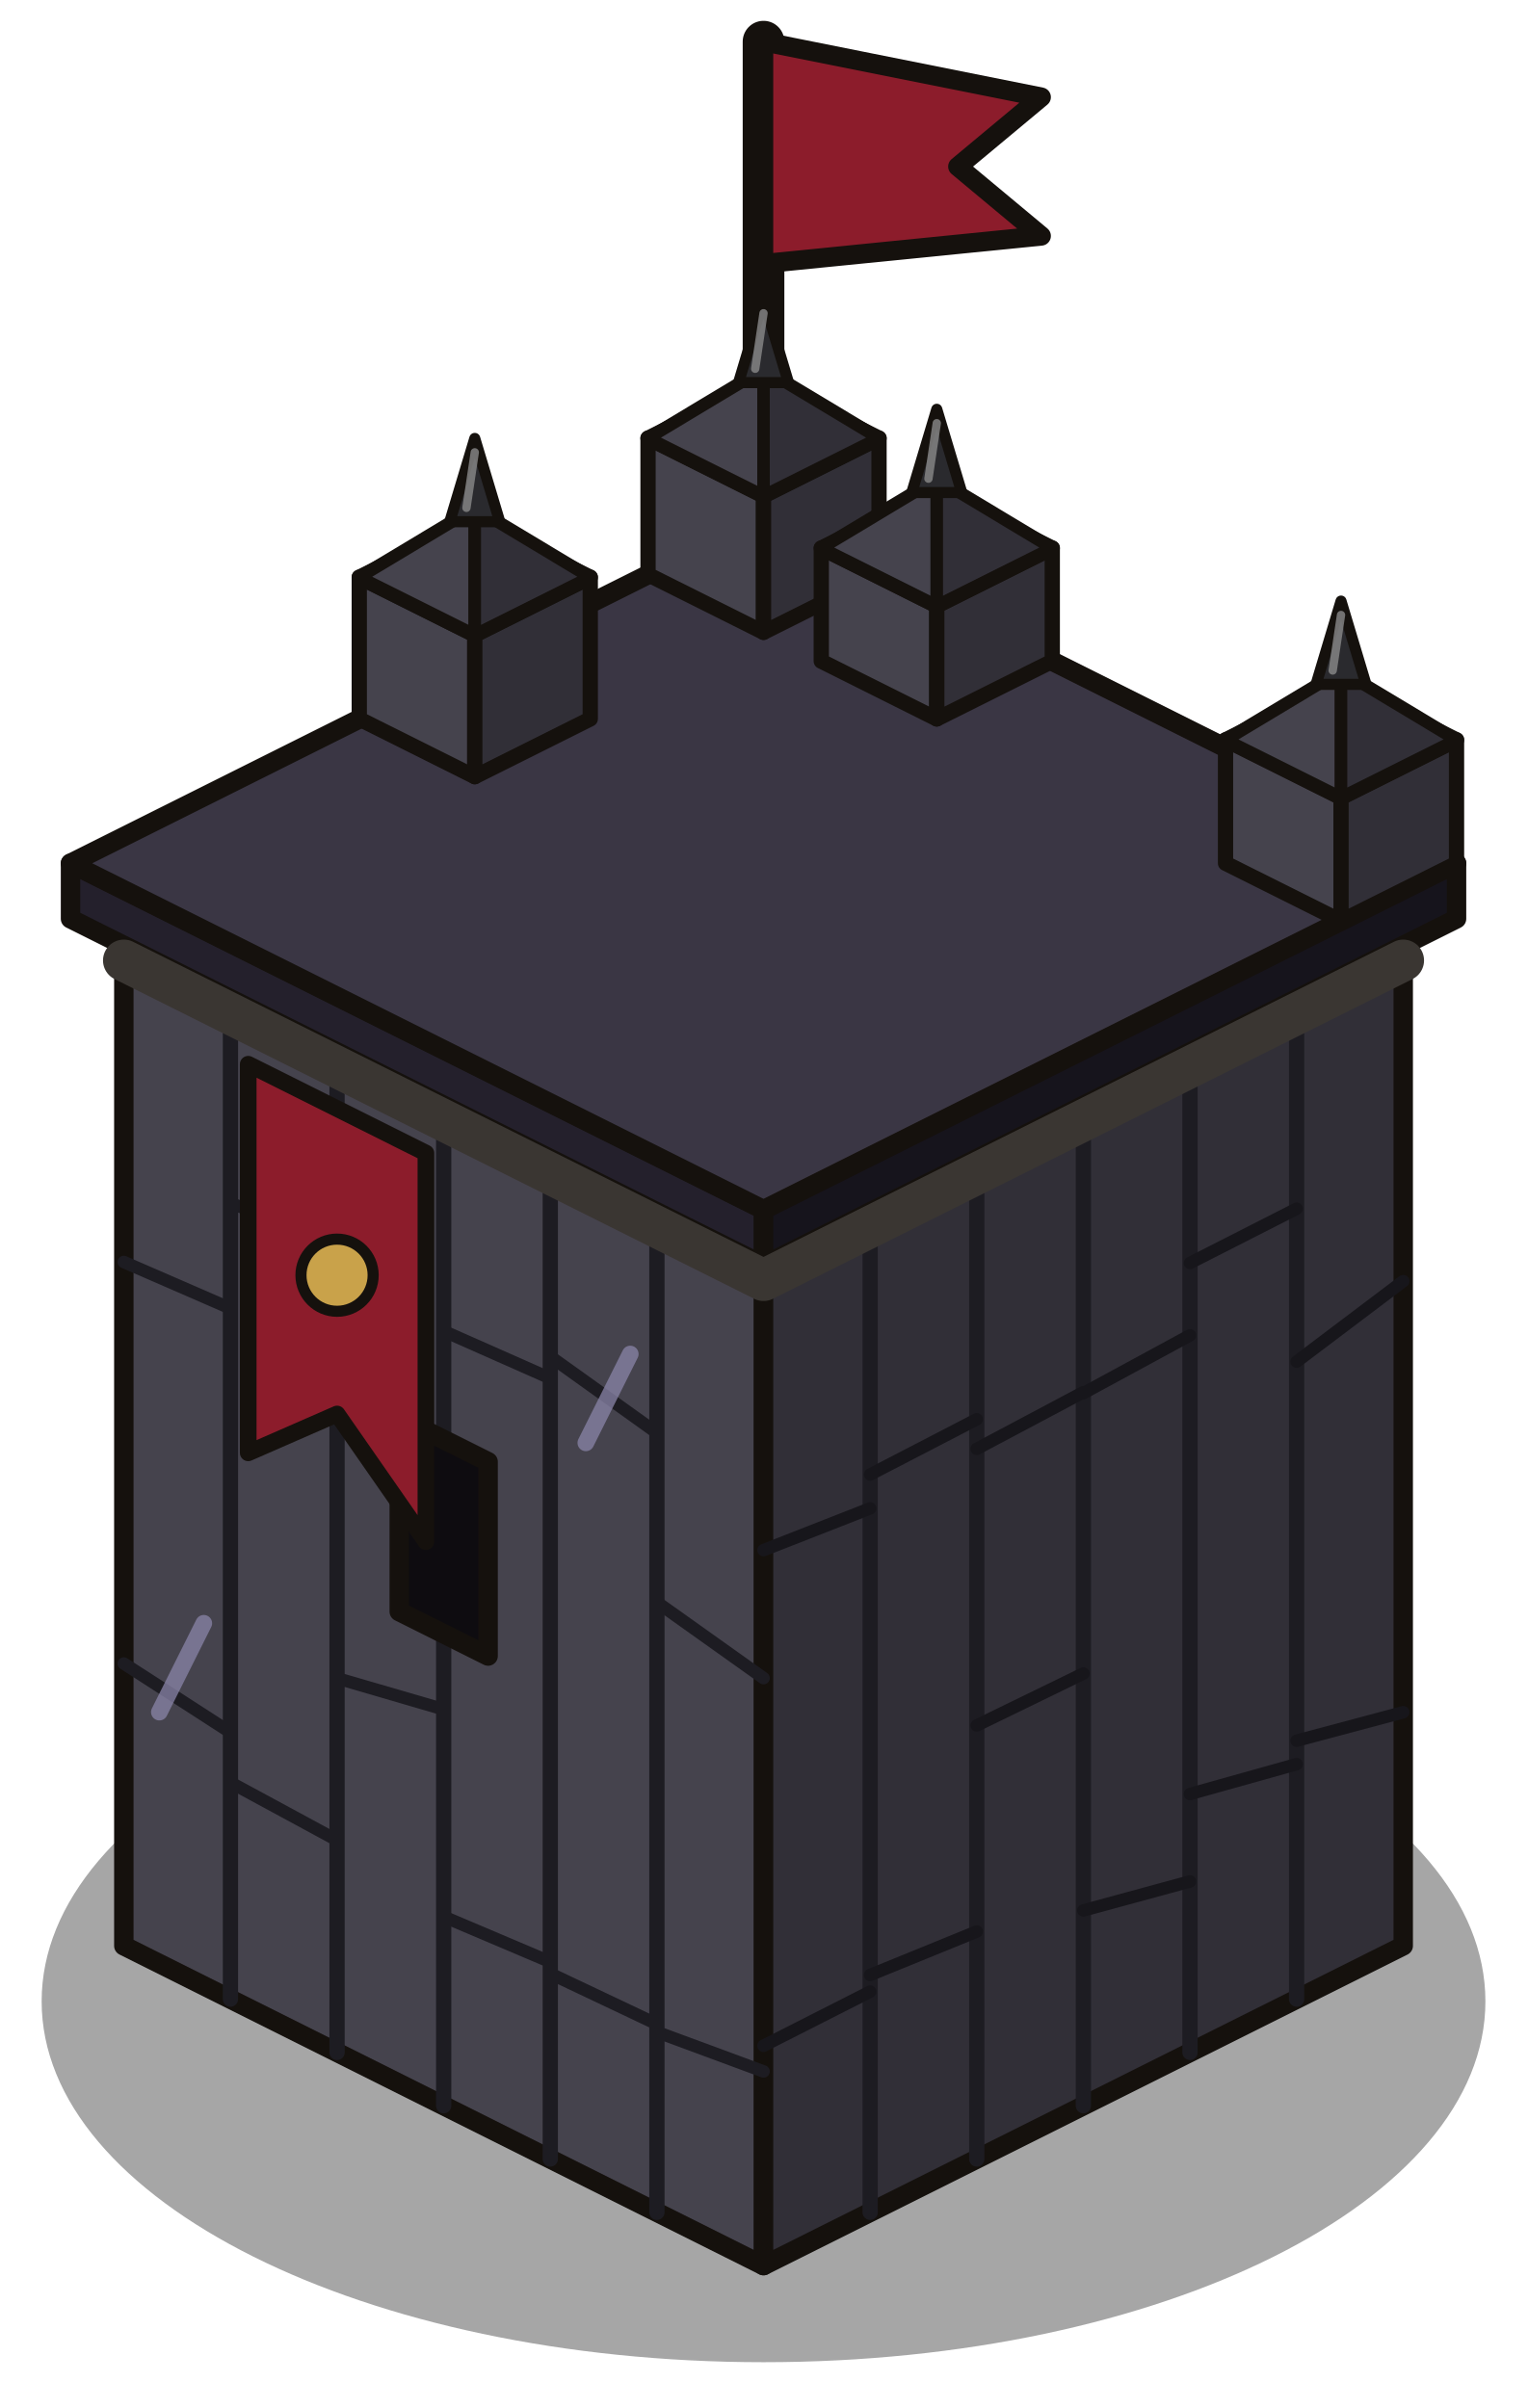
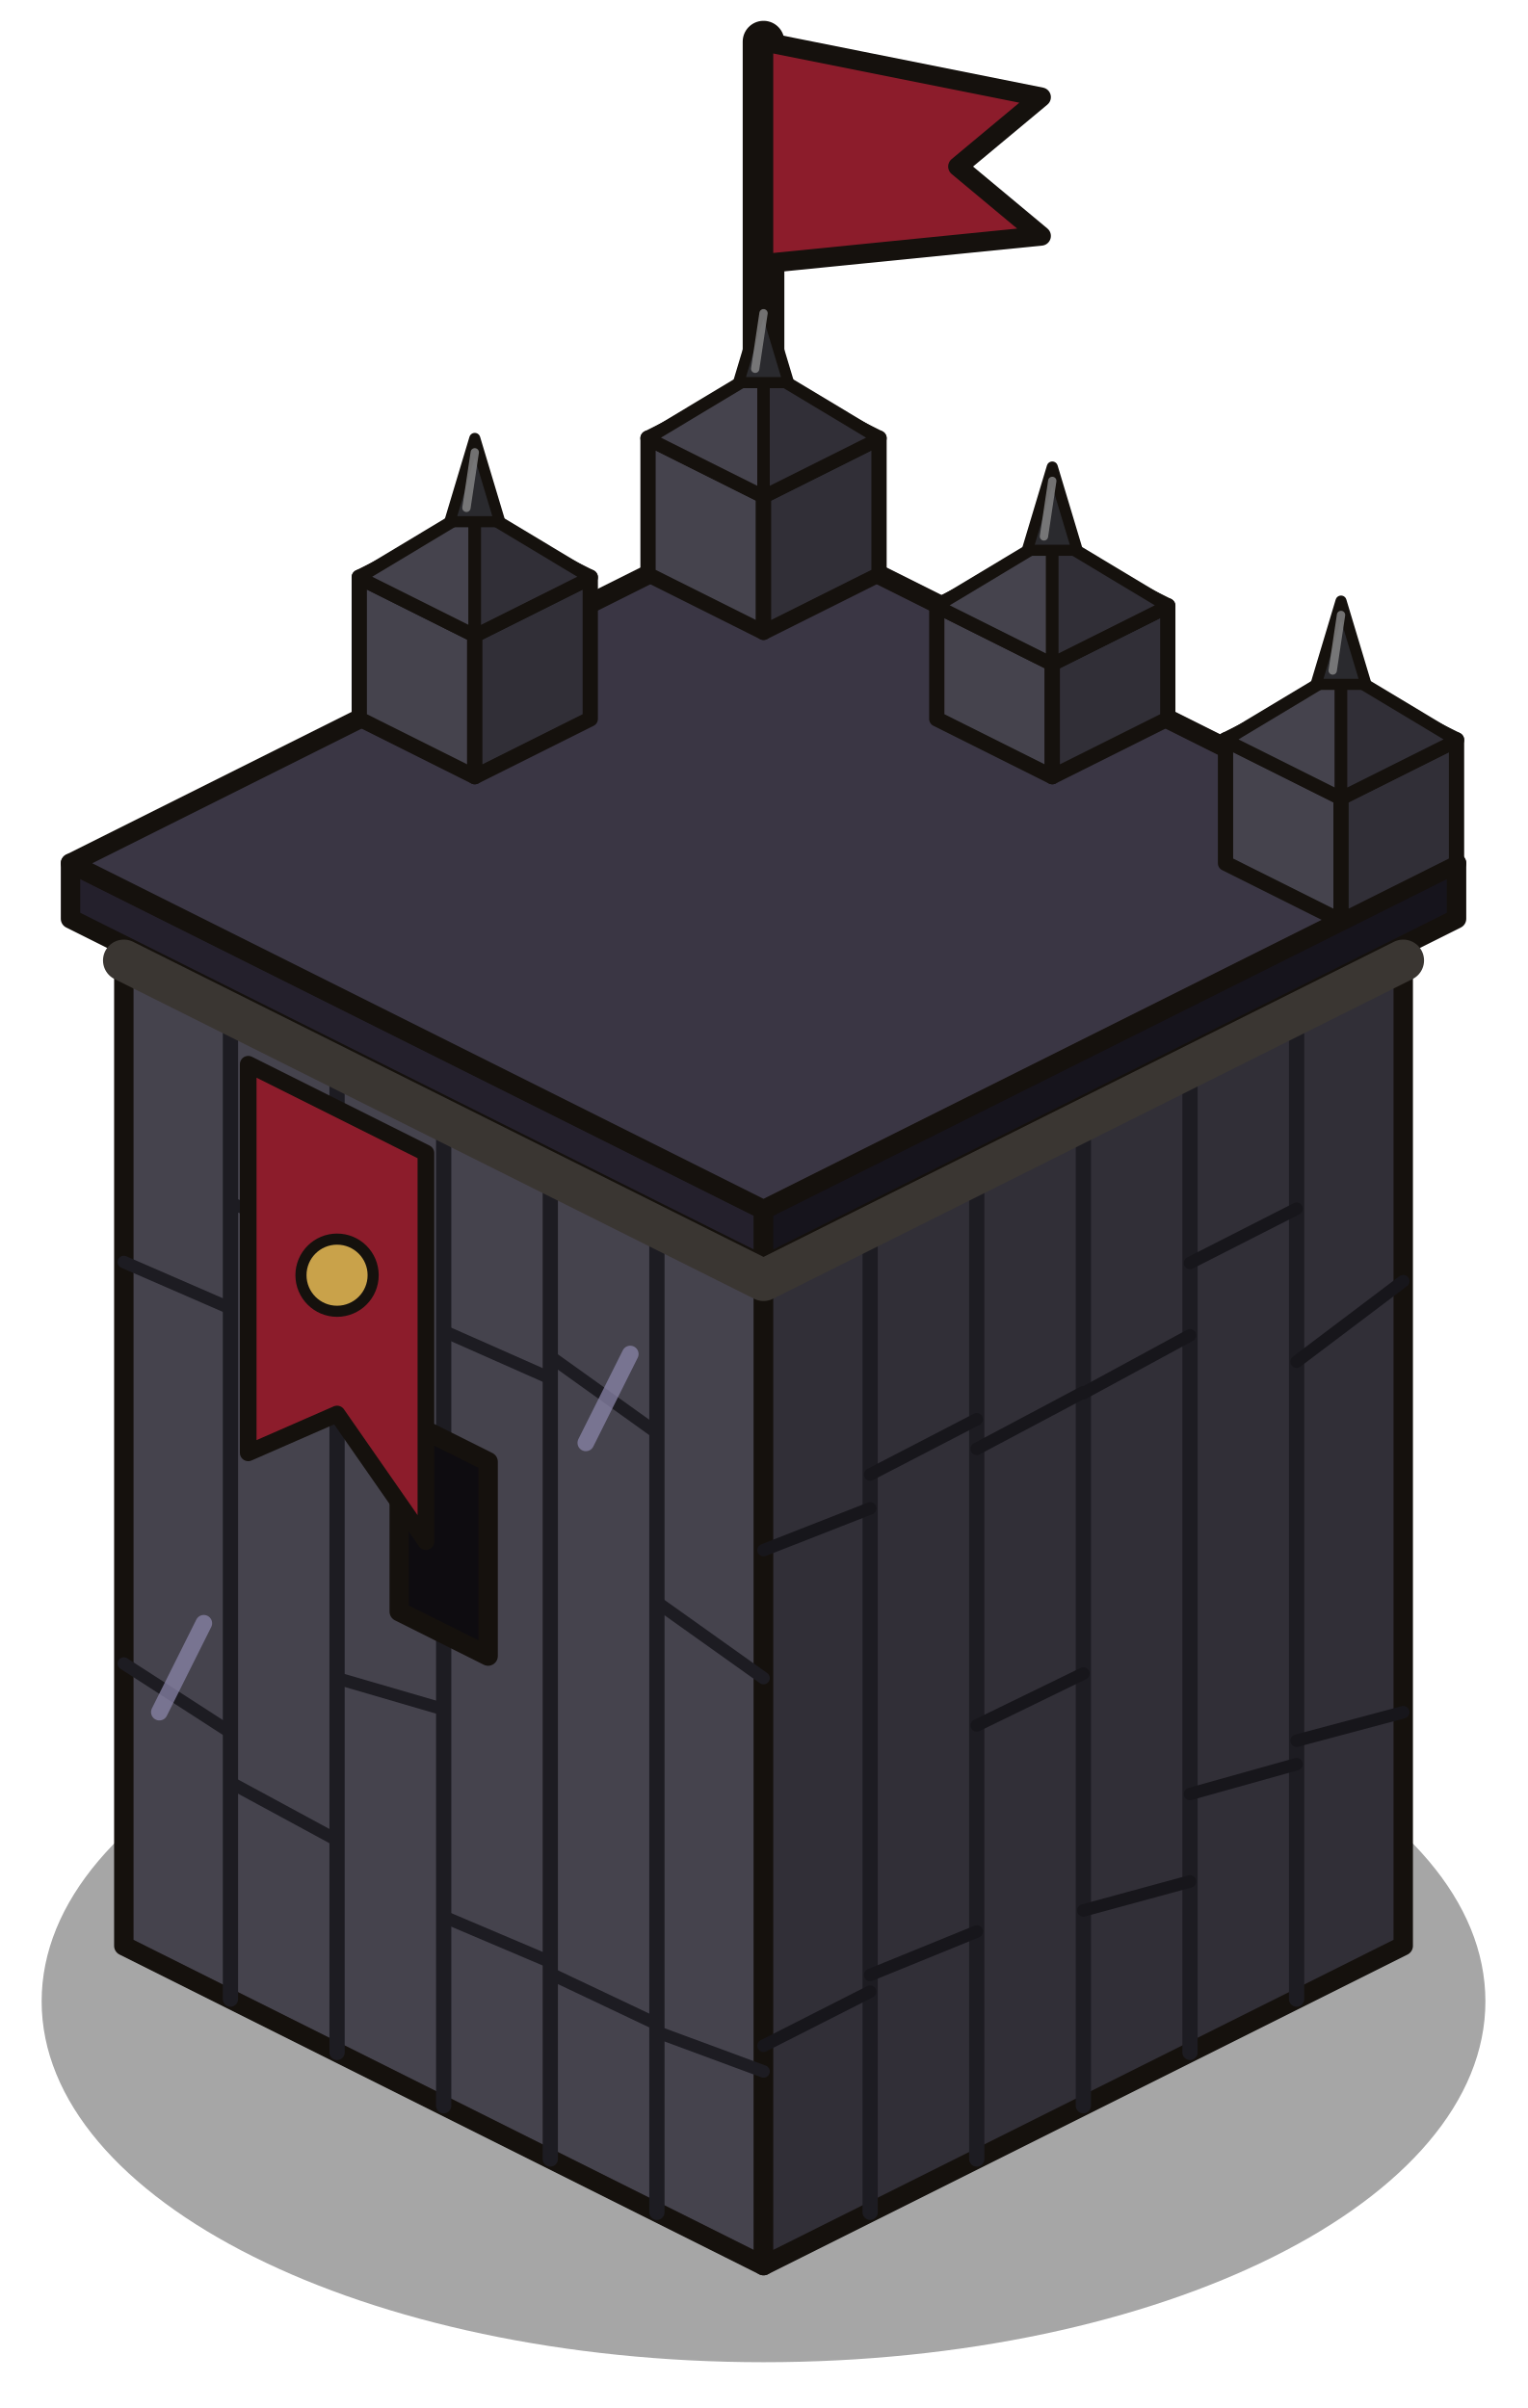
<svg xmlns="http://www.w3.org/2000/svg" width="220" height="347" viewBox="-55 -140.2 110 173.5">
  <ellipse cx="0" cy="4" rx="52" ry="26" fill="#000" opacity="0.35" />
  <polygon points="-46.08,0 0,23.04 0,-50.96 -46.08,-74" fill="#45434d" stroke="#15110d" stroke-width="1.4" stroke-linejoin="round" />
  <polygon points="0,23.04 46.08,0 46.08,-74 0,-50.96" fill="#312f37" stroke="#15110d" stroke-width="1.4" stroke-linejoin="round" />
  <polygon points="0,-97.04 46.08,-74 0,-50.96 -46.08,-74" fill="#5a5862" stroke="#15110d" stroke-width="1.4" stroke-linejoin="round" />
  <polyline points="-38.4,3.84 -38.4,-70.16" fill="none" stroke="#1d1c22" stroke-width="1.1" stroke-linecap="round" stroke-linejoin="round" />
  <polyline points="7.68,19.2 7.68,-54.8" fill="none" stroke="#1d1c22" stroke-width="1.1" stroke-linecap="round" stroke-linejoin="round" />
  <polyline points="-30.72,7.68 -30.72,-66.32" fill="none" stroke="#1d1c22" stroke-width="1.1" stroke-linecap="round" stroke-linejoin="round" />
  <polyline points="15.36,15.36 15.36,-58.64" fill="none" stroke="#1d1c22" stroke-width="1.1" stroke-linecap="round" stroke-linejoin="round" />
  <polyline points="-23.04,11.52 -23.04,-62.48" fill="none" stroke="#1d1c22" stroke-width="1.1" stroke-linecap="round" stroke-linejoin="round" />
  <polyline points="23.04,11.52 23.04,-62.48" fill="none" stroke="#1d1c22" stroke-width="1.1" stroke-linecap="round" stroke-linejoin="round" />
  <polyline points="-15.36,15.36 -15.36,-58.64" fill="none" stroke="#1d1c22" stroke-width="1.1" stroke-linecap="round" stroke-linejoin="round" />
  <polyline points="30.72,7.68 30.72,-66.32" fill="none" stroke="#1d1c22" stroke-width="1.1" stroke-linecap="round" stroke-linejoin="round" />
  <polyline points="-7.68,19.2 -7.68,-54.8" fill="none" stroke="#1d1c22" stroke-width="1.1" stroke-linecap="round" stroke-linejoin="round" />
  <polyline points="38.4,3.84 38.4,-70.16" fill="none" stroke="#1d1c22" stroke-width="1.1" stroke-linecap="round" stroke-linejoin="round" />
  <polyline points="-46.08,-20.34 -38.4,-15.38" fill="none" stroke="#1d1c22" stroke-width="0.9" stroke-linecap="round" stroke-linejoin="round" />
  <polyline points="7.68,3.3 0,7.2" fill="none" stroke="#17161b" stroke-width="0.9" stroke-linecap="round" stroke-linejoin="round" />
  <polyline points="-46.08,-49.27 -38.4,-45.93" fill="none" stroke="#1d1c22" stroke-width="0.9" stroke-linecap="round" stroke-linejoin="round" />
  <polyline points="7.68,-31.52 0,-28.51" fill="none" stroke="#17161b" stroke-width="0.9" stroke-linecap="round" stroke-linejoin="round" />
  <polyline points="-43.52,-16.84 -40.32,-23.24" fill="none" stroke="#8a84a8" stroke-width="1.2" stroke-linecap="round" stroke-linejoin="round" opacity="0.75" />
  <polyline points="-38.4,-11.77 -30.72,-7.61" fill="none" stroke="#1d1c22" stroke-width="0.9" stroke-linecap="round" stroke-linejoin="round" />
  <polyline points="15.36,-1.03 7.68,2.1" fill="none" stroke="#17161b" stroke-width="0.9" stroke-linecap="round" stroke-linejoin="round" />
  <polyline points="-38.4,-53.51 -30.72,-50.7" fill="none" stroke="#1d1c22" stroke-width="0.9" stroke-linecap="round" stroke-linejoin="round" />
  <polyline points="15.36,-37.94 7.68,-33.96" fill="none" stroke="#17161b" stroke-width="0.9" stroke-linecap="round" stroke-linejoin="round" />
  <polyline points="-30.72,-19.28 -23.04,-17.04" fill="none" stroke="#1d1c22" stroke-width="0.9" stroke-linecap="round" stroke-linejoin="round" />
  <polyline points="23.04,-19.62 15.36,-15.88" fill="none" stroke="#17161b" stroke-width="0.9" stroke-linecap="round" stroke-linejoin="round" />
  <polyline points="-30.72,-38.5 -23.04,-34.98" fill="none" stroke="#1d1c22" stroke-width="0.9" stroke-linecap="round" stroke-linejoin="round" />
  <polyline points="23.04,-39.89 15.36,-35.81" fill="none" stroke="#17161b" stroke-width="0.9" stroke-linecap="round" stroke-linejoin="round" />
  <polyline points="-28.16,-42.12 -24.96,-48.52" fill="none" stroke="#8a84a8" stroke-width="1.2" stroke-linecap="round" stroke-linejoin="round" opacity="0.75" />
  <polyline points="-23.04,-2.1 -15.36,1.16" fill="none" stroke="#1d1c22" stroke-width="0.9" stroke-linecap="round" stroke-linejoin="round" />
  <polyline points="30.72,-4.64 23.04,-2.55" fill="none" stroke="#17161b" stroke-width="0.9" stroke-linecap="round" stroke-linejoin="round" />
  <polyline points="-23.04,-44.29 -15.36,-40.89" fill="none" stroke="#1d1c22" stroke-width="0.9" stroke-linecap="round" stroke-linejoin="round" />
  <polyline points="30.72,-43.99 23.04,-39.82" fill="none" stroke="#17161b" stroke-width="0.9" stroke-linecap="round" stroke-linejoin="round" />
  <polyline points="-15.36,2 -7.68,5.64" fill="none" stroke="#1d1c22" stroke-width="0.9" stroke-linecap="round" stroke-linejoin="round" />
  <polyline points="38.4,-13.09 30.72,-10.94" fill="none" stroke="#17161b" stroke-width="0.9" stroke-linecap="round" stroke-linejoin="round" />
  <polyline points="-15.36,-42.46 -7.68,-36.96" fill="none" stroke="#1d1c22" stroke-width="0.9" stroke-linecap="round" stroke-linejoin="round" />
  <polyline points="38.4,-53.11 30.72,-49.2" fill="none" stroke="#17161b" stroke-width="0.9" stroke-linecap="round" stroke-linejoin="round" />
  <polyline points="-12.8,-36.24 -9.6,-42.64" fill="none" stroke="#8a84a8" stroke-width="1.2" stroke-linecap="round" stroke-linejoin="round" opacity="0.75" />
  <polyline points="-7.68,6.21 0,9.05" fill="none" stroke="#1d1c22" stroke-width="0.9" stroke-linecap="round" stroke-linejoin="round" />
  <polyline points="46.08,-16.83 38.4,-14.78" fill="none" stroke="#17161b" stroke-width="0.9" stroke-linecap="round" stroke-linejoin="round" />
  <polyline points="-7.68,-24.76 0,-19.29" fill="none" stroke="#1d1c22" stroke-width="0.9" stroke-linecap="round" stroke-linejoin="round" />
  <polyline points="46.08,-47.89 38.4,-42.09" fill="none" stroke="#17161b" stroke-width="0.9" stroke-linecap="round" stroke-linejoin="round" />
  <polygon points="-26.24,-24.08 -19.84,-20.88 -19.84,-34.88 -26.24,-38.08" fill="#0e0c10" stroke="#15110d" stroke-width="1.4" stroke-linejoin="round" />
  <polygon points="-49.92,-74 0,-49.04 0,-53.04 -49.92,-78" fill="#24202c" stroke="#15110d" stroke-width="1.4" stroke-linejoin="round" />
  <polygon points="0,-49.04 49.92,-74 49.92,-78 0,-53.04" fill="#16141c" stroke="#15110d" stroke-width="1.4" stroke-linejoin="round" />
  <polygon points="0,-102.96 49.92,-78 0,-53.04 -49.92,-78" fill="#3a3644" stroke="#15110d" stroke-width="1.4" stroke-linejoin="round" />
  <polyline points="0,-97.2 0,-137.2" fill="none" stroke="#15110d" stroke-width="3" stroke-linecap="round" stroke-linejoin="round" />
  <polygon points="0,-137.2 20,-133.2 14,-128.2 20,-123.2 0,-121.2" fill="#8c1c2b" stroke="#15110d" stroke-width="1.4" stroke-linejoin="round" />
  <polygon points="-8.32,-98.8 0,-94.64 0,-104.47 -8.32,-108.63" fill="#45434d" stroke="#15110d" stroke-width="1.1" stroke-linejoin="round" />
  <polygon points="0,-94.64 8.32,-98.8 8.32,-108.63 0,-104.47" fill="#312f37" stroke="#15110d" stroke-width="1.1" stroke-linejoin="round" />
  <polygon points="0,-112.79 8.32,-108.63 0,-104.47 -8.32,-108.63" fill="#5a5862" stroke="#15110d" stroke-width="1.1" stroke-linejoin="round" />
  <polygon points="-8.32,-108.63 0,-113.63 0,-104.47" fill="#45434d" stroke="#15110d" stroke-width="0.9" stroke-linejoin="round" />
  <polygon points="0,-104.47 0,-113.63 8.32,-108.63" fill="#312f37" stroke="#15110d" stroke-width="0.9" stroke-linejoin="round" />
  <polygon points="-1.8,-112.63 0,-118.63 1.8,-112.63" fill="#2a2a2e" stroke="#15110d" stroke-width="0.8" stroke-linejoin="round" />
  <polyline points="-0.6,-113.63 0,-117.63" fill="none" stroke="#8a8a8a" stroke-width="0.6" stroke-linecap="round" stroke-linejoin="round" opacity="0.8" />
-   <polygon points="4.16,-92.56 12.48,-88.4 12.48,-96.55 4.16,-100.71" fill="#45434d" stroke="#15110d" stroke-width="1.1" stroke-linejoin="round" />
-   <polygon points="12.48,-88.4 20.8,-92.56 20.8,-100.71 12.48,-96.55" fill="#312f37" stroke="#15110d" stroke-width="1.1" stroke-linejoin="round" />
-   <polygon points="12.48,-104.87 20.8,-100.71 12.48,-96.55 4.16,-100.71" fill="#5a5862" stroke="#15110d" stroke-width="1.1" stroke-linejoin="round" />
-   <polygon points="4.16,-100.71 12.48,-105.71 12.48,-96.55" fill="#45434d" stroke="#15110d" stroke-width="0.9" stroke-linejoin="round" />
-   <polygon points="12.48,-96.55 12.48,-105.71 20.8,-100.71" fill="#312f37" stroke="#15110d" stroke-width="0.9" stroke-linejoin="round" />
-   <polygon points="10.68,-104.71 12.48,-110.71 14.28,-104.71" fill="#2a2a2e" stroke="#15110d" stroke-width="0.8" stroke-linejoin="round" />
-   <polyline points="11.88,-105.71 12.48,-109.71" fill="none" stroke="#8a8a8a" stroke-width="0.6" stroke-linecap="round" stroke-linejoin="round" opacity="0.8" />
+   <polygon points="12.48,-88.4 20.8,-84.24 20.8,-92.39 12.48,-96.55" fill="#45434d" stroke="#15110d" stroke-width="1.1" stroke-linejoin="round" />
+   <polygon points="20.8,-84.24 29.12,-88.4 29.12,-96.55 20.8,-92.39" fill="#312f37" stroke="#15110d" stroke-width="1.1" stroke-linejoin="round" />
+   <polygon points="20.8,-100.71 29.12,-96.55 20.8,-92.39 12.48,-96.55" fill="#5a5862" stroke="#15110d" stroke-width="1.1" stroke-linejoin="round" />
+   <polygon points="12.48,-96.55 20.8,-101.55 20.8,-92.39" fill="#45434d" stroke="#15110d" stroke-width="0.9" stroke-linejoin="round" />
+   <polygon points="20.8,-92.39 20.8,-101.55 29.12,-96.55" fill="#312f37" stroke="#15110d" stroke-width="0.9" stroke-linejoin="round" />
+   <polygon points="19,-100.55 20.8,-106.55 22.6,-100.55" fill="#2a2a2e" stroke="#15110d" stroke-width="0.8" stroke-linejoin="round" />
+   <polyline points="20.2,-101.55 20.8,-105.55" fill="none" stroke="#8a8a8a" stroke-width="0.6" stroke-linecap="round" stroke-linejoin="round" opacity="0.8" />
  <polygon points="33.28,-78 41.6,-73.84 41.6,-82.73 33.28,-86.89" fill="#45434d" stroke="#15110d" stroke-width="1.1" stroke-linejoin="round" />
  <polygon points="41.6,-73.84 49.92,-78 49.92,-86.89 41.6,-82.73" fill="#312f37" stroke="#15110d" stroke-width="1.1" stroke-linejoin="round" />
  <polygon points="41.6,-91.05 49.92,-86.89 41.6,-82.73 33.28,-86.89" fill="#5a5862" stroke="#15110d" stroke-width="1.1" stroke-linejoin="round" />
  <polygon points="33.28,-86.89 41.6,-91.89 41.6,-82.73" fill="#45434d" stroke="#15110d" stroke-width="0.9" stroke-linejoin="round" />
  <polygon points="41.6,-82.73 41.6,-91.89 49.92,-86.89" fill="#312f37" stroke="#15110d" stroke-width="0.9" stroke-linejoin="round" />
  <polygon points="39.8,-90.89 41.6,-96.89 43.4,-90.89" fill="#2a2a2e" stroke="#15110d" stroke-width="0.8" stroke-linejoin="round" />
  <polyline points="41,-91.89 41.6,-95.89" fill="none" stroke="#8a8a8a" stroke-width="0.6" stroke-linecap="round" stroke-linejoin="round" opacity="0.8" />
  <polygon points="-29.12,-88.4 -20.8,-84.24 -20.8,-94.45 -29.12,-98.61" fill="#45434d" stroke="#15110d" stroke-width="1.1" stroke-linejoin="round" />
  <polygon points="-20.8,-84.24 -12.48,-88.4 -12.48,-98.61 -20.8,-94.45" fill="#312f37" stroke="#15110d" stroke-width="1.1" stroke-linejoin="round" />
  <polygon points="-20.8,-102.77 -12.48,-98.61 -20.8,-94.45 -29.12,-98.61" fill="#5a5862" stroke="#15110d" stroke-width="1.1" stroke-linejoin="round" />
  <polygon points="-29.12,-98.61 -20.8,-103.61 -20.8,-94.45" fill="#45434d" stroke="#15110d" stroke-width="0.9" stroke-linejoin="round" />
  <polygon points="-20.8,-94.45 -20.8,-103.61 -12.48,-98.61" fill="#312f37" stroke="#15110d" stroke-width="0.9" stroke-linejoin="round" />
  <polygon points="-22.6,-102.61 -20.8,-108.61 -19,-102.61" fill="#2a2a2e" stroke="#15110d" stroke-width="0.8" stroke-linejoin="round" />
  <polyline points="-21.4,-103.61 -20.8,-107.61" fill="none" stroke="#8a8a8a" stroke-width="0.6" stroke-linecap="round" stroke-linejoin="round" opacity="0.8" />
  <polyline points="-46.08,-71 0,-47.96 46.08,-71" fill="none" stroke="#3a3632" stroke-width="3" stroke-linecap="round" stroke-linejoin="round" />
  <polygon points="-37.12,-63.52 -24.32,-57.12 -24.32,-29.12 -30.72,-38.32 -37.12,-35.52" fill="#8c1c2b" stroke="#15110d" stroke-width="1.2" stroke-linejoin="round" />
  <ellipse cx="-30.72" cy="-48.32" rx="2.6" ry="2.6" fill="#c9a24a" stroke="#15110d" stroke-width="0.8" />
</svg>
